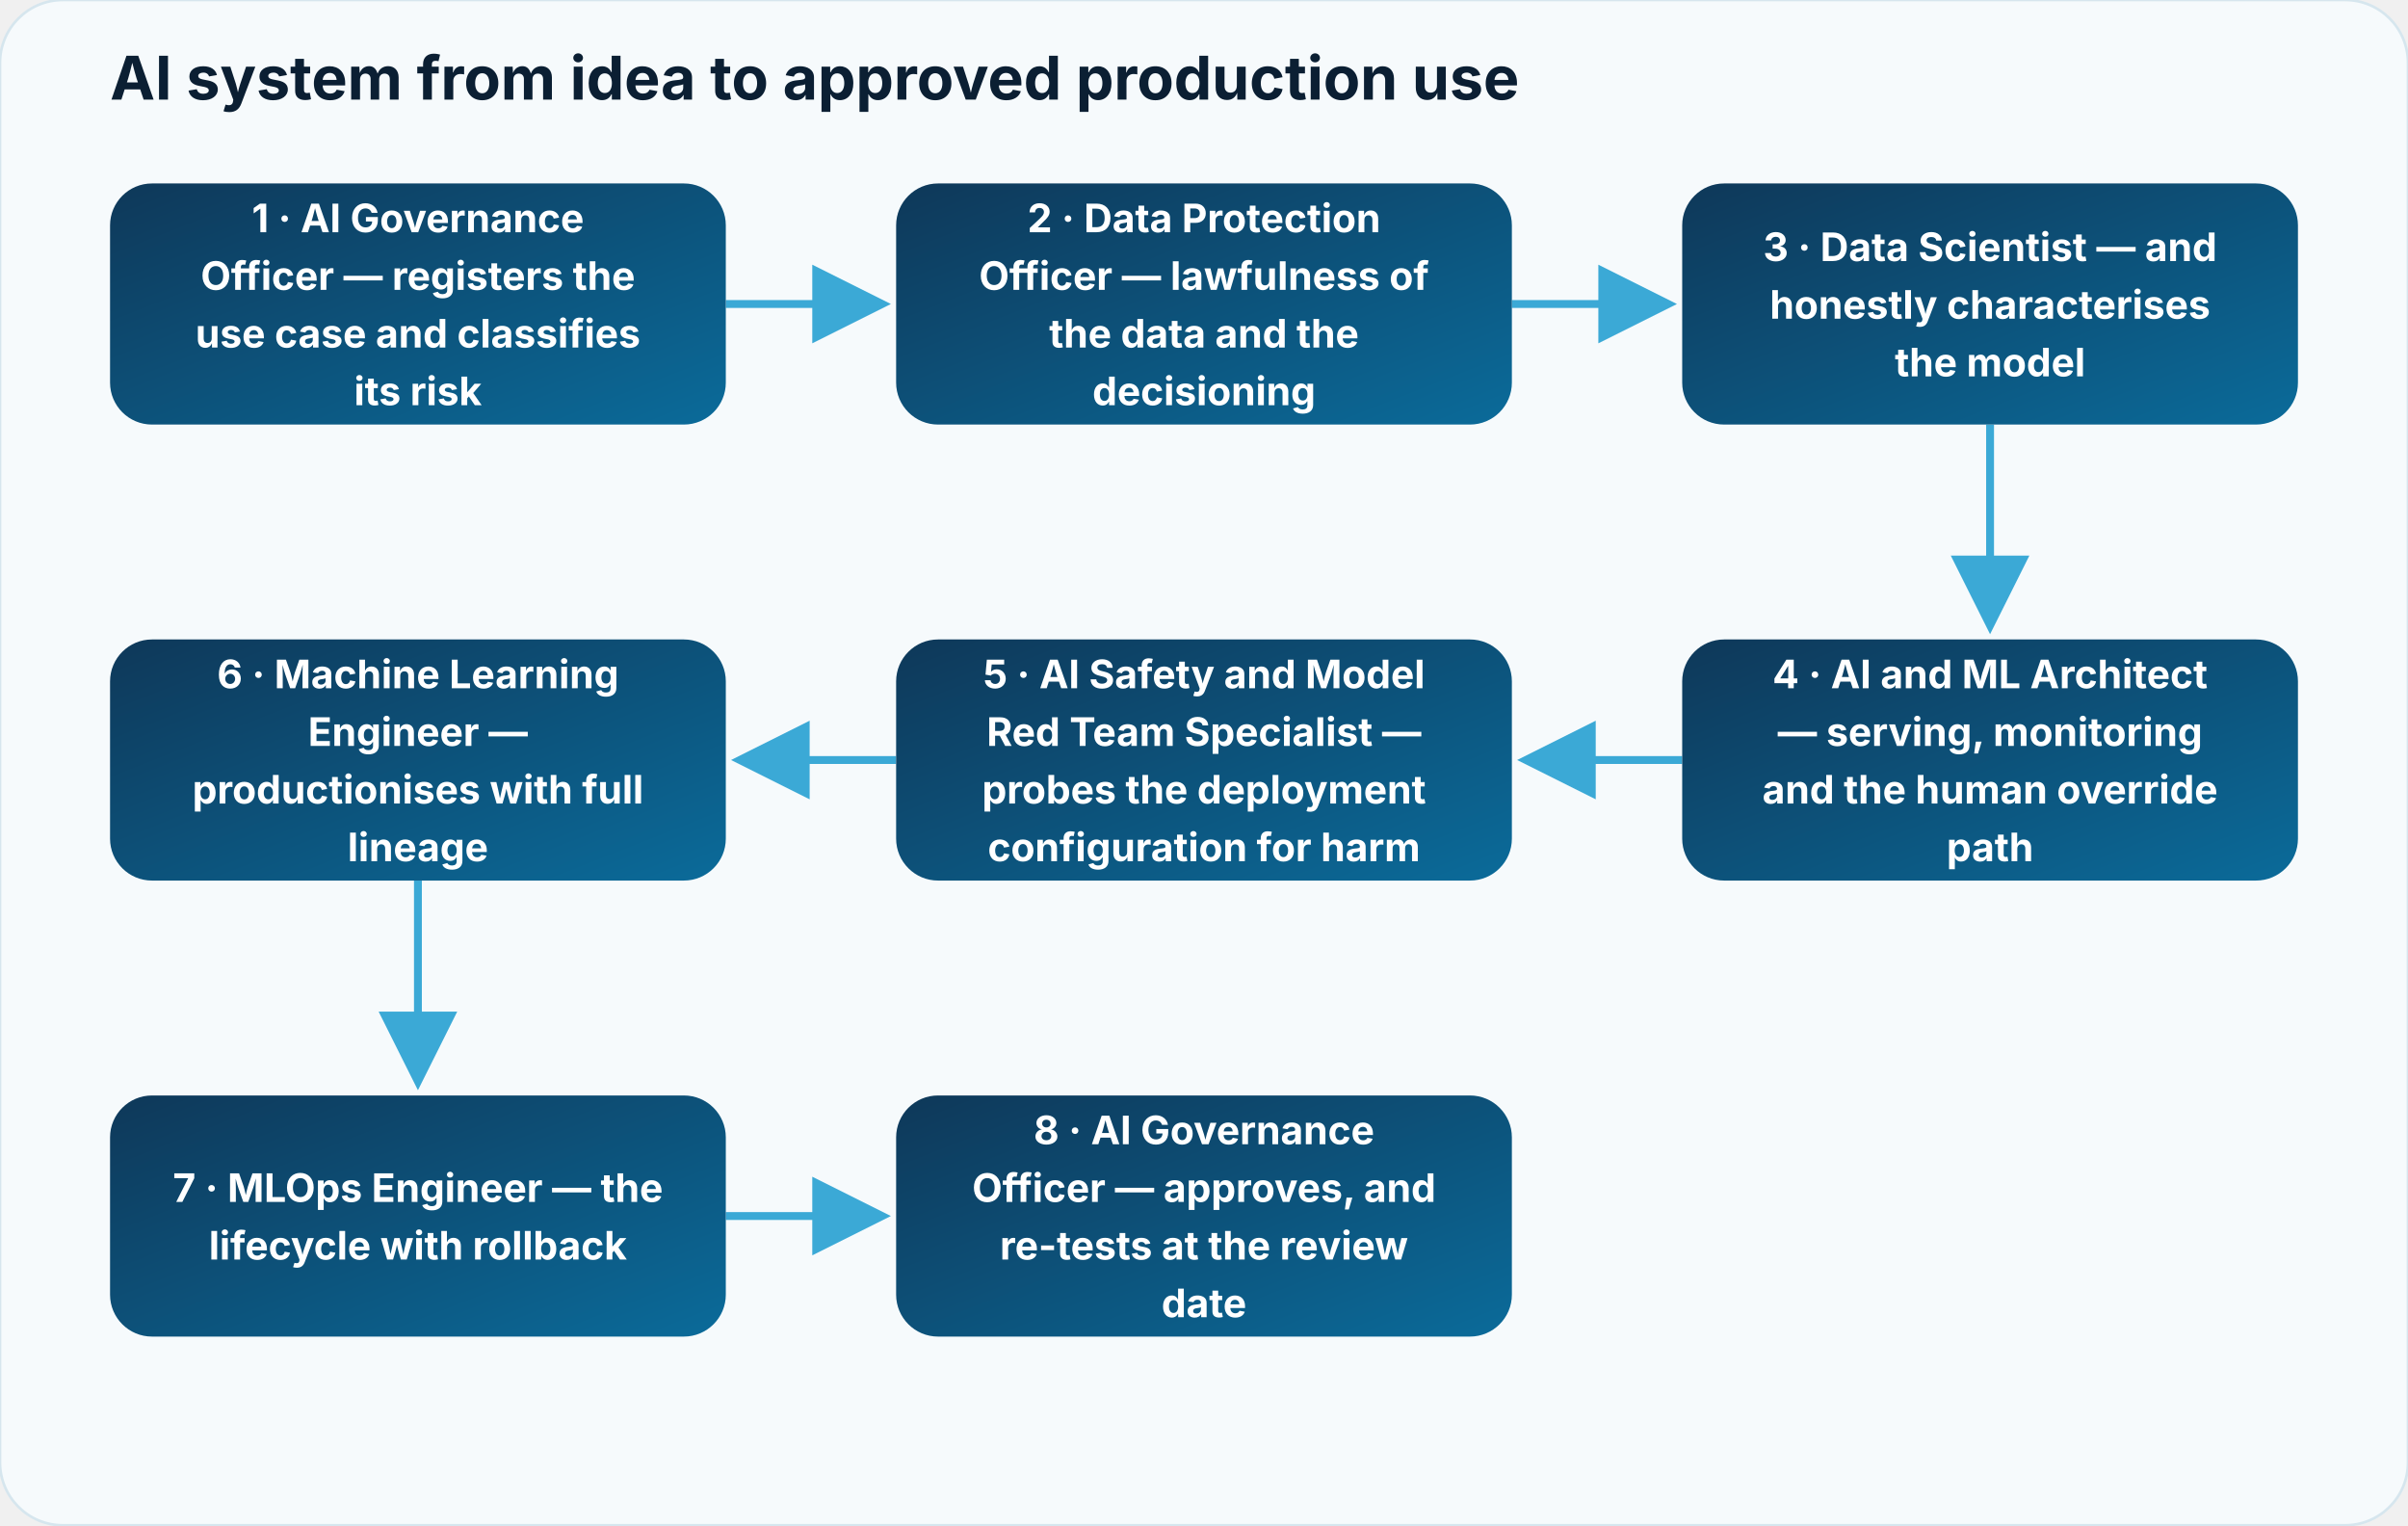
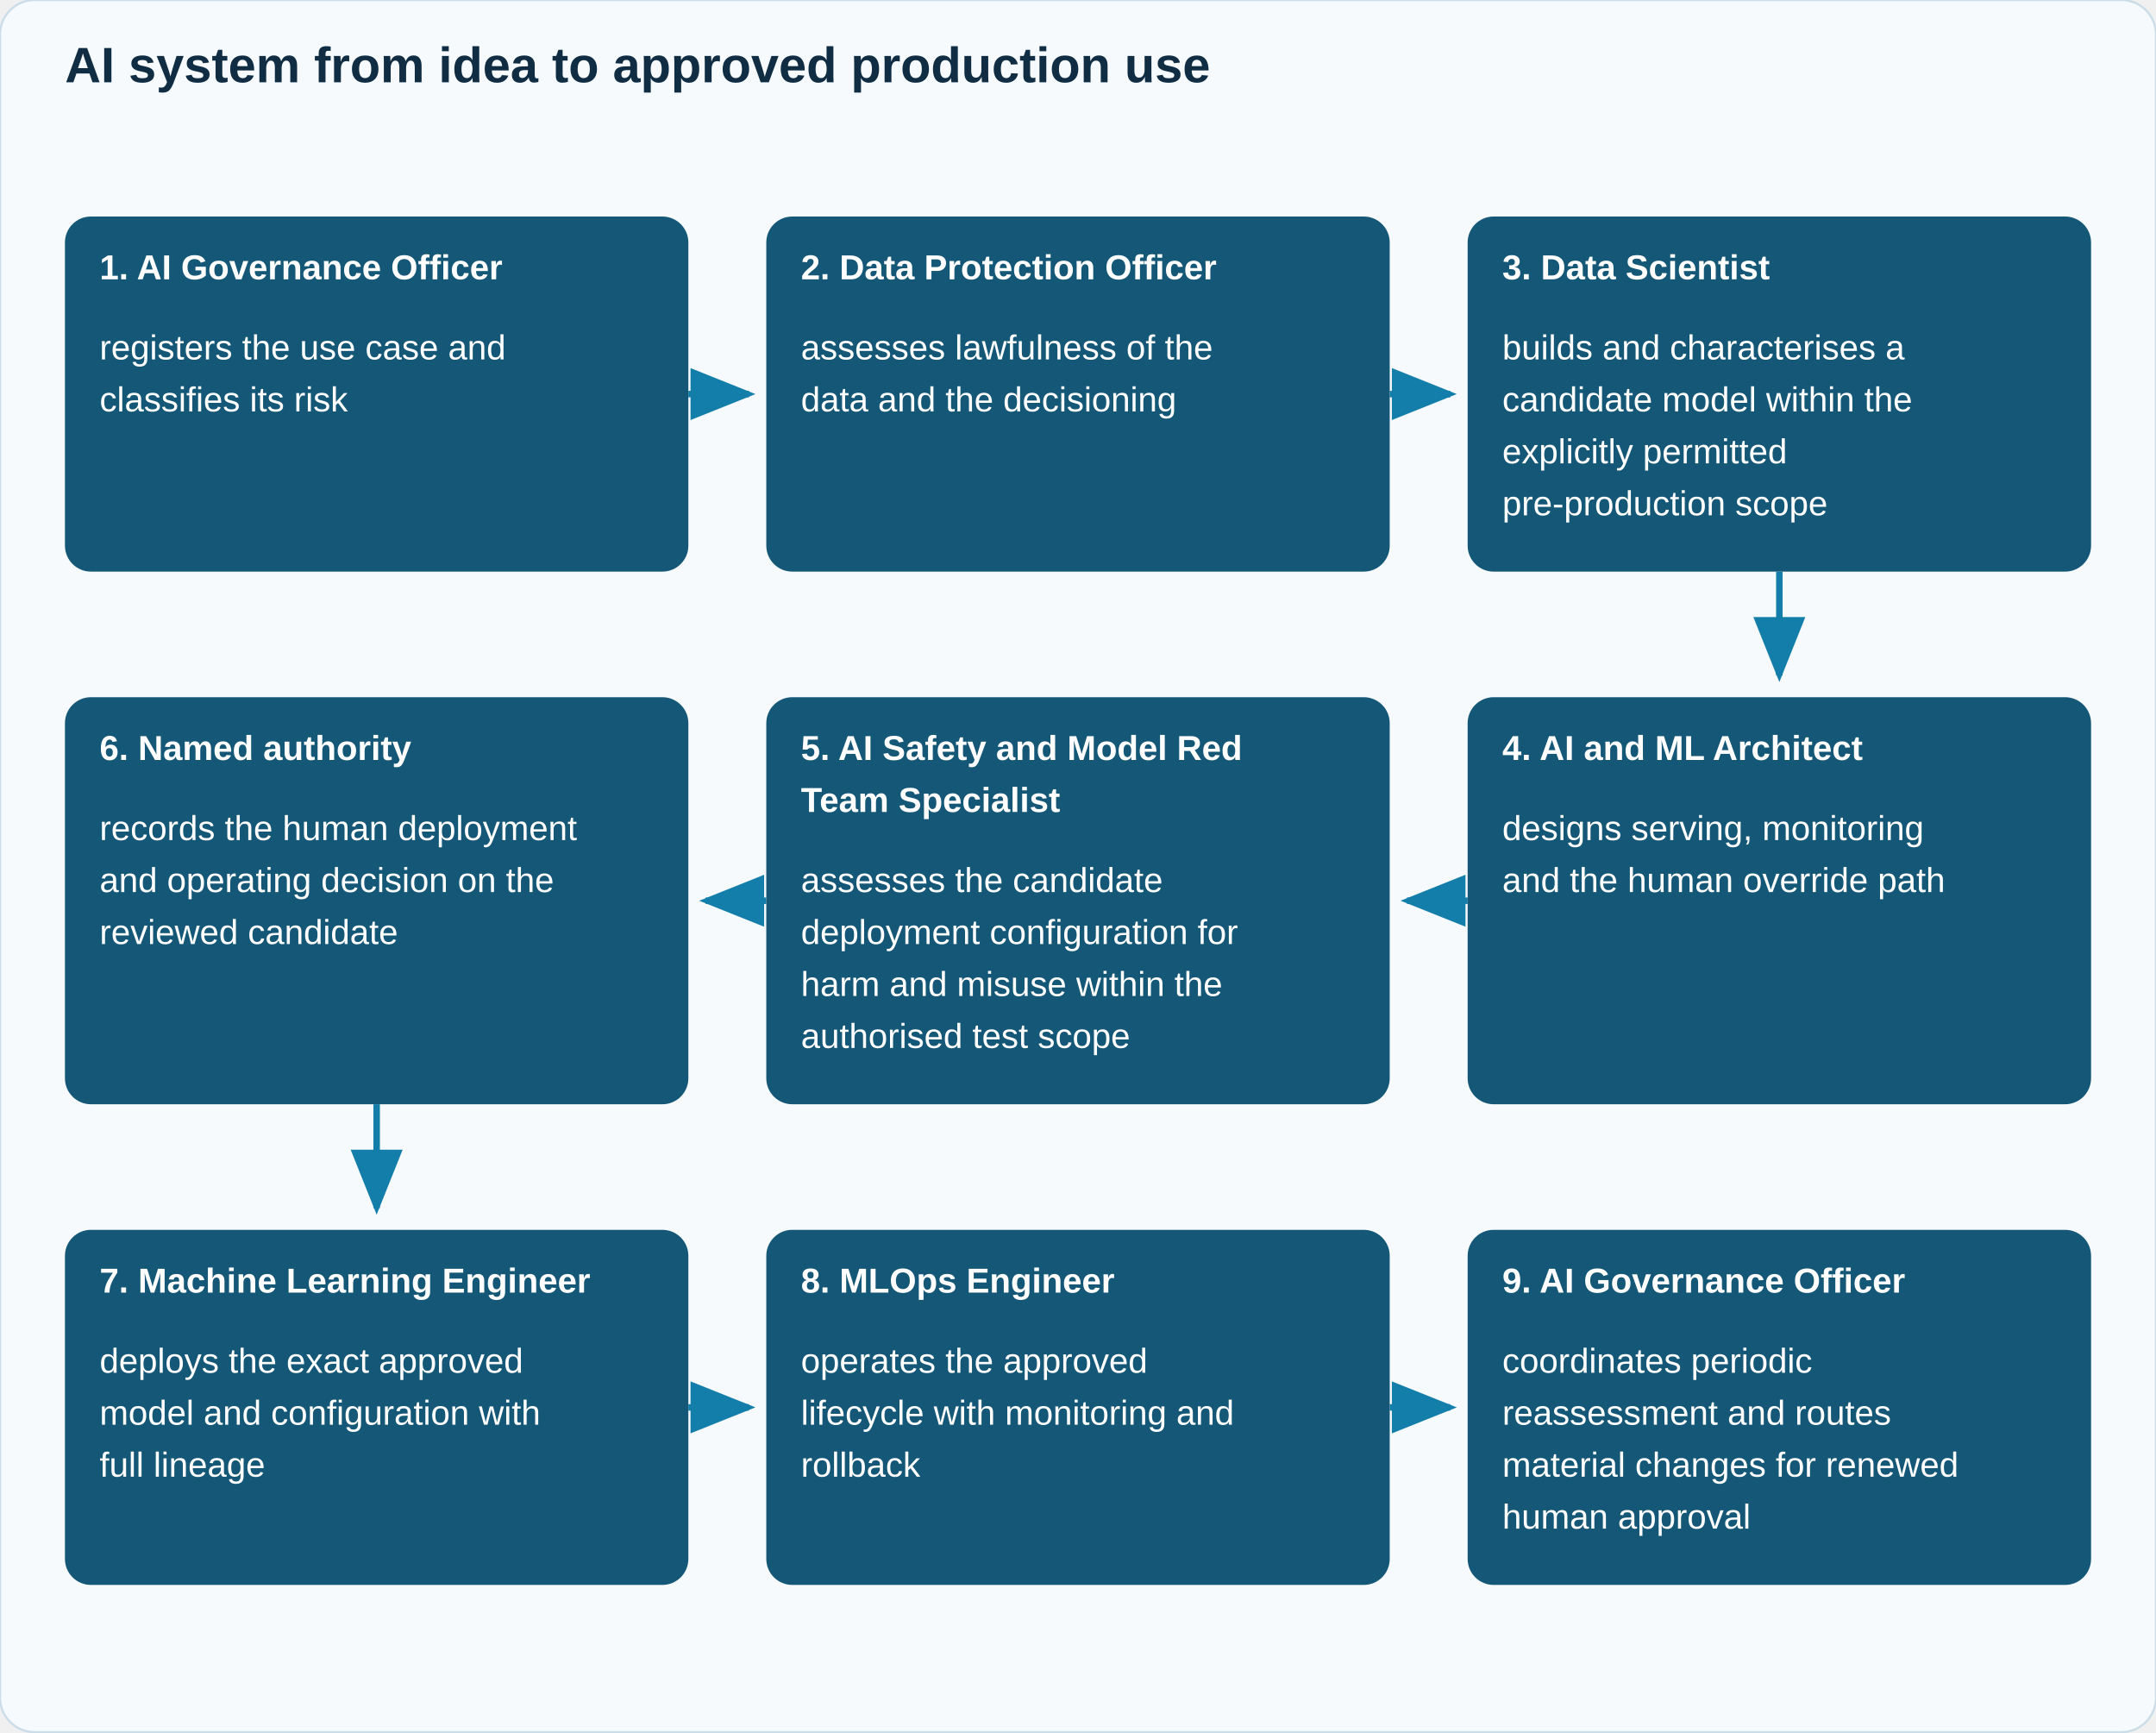
- <svg xmlns="http://www.w3.org/2000/svg" viewBox="0 0 919 582" role="img" aria-labelledby="t d">
+ <svg xmlns="http://www.w3.org/2000/svg" class="ai-inline-diagram-svg" viewBox="0 0 996 800" role="img" aria-labelledby="workflow-ai-system-approval-title workflow-ai-system-approval-description">
  <defs>
-     <linearGradient id="g" x1="0" y1="0" x2="1" y2="1">
-       <stop offset="0" stop-color="#0e3859" />
-       <stop offset="1" stop-color="#0b6b9a" />
-     </linearGradient>
-     <marker id="a" markerWidth="10" markerHeight="10" refX="8" refY="5" orient="auto">
-       <path d="M0,0 L10,5 L0,10 z" fill="#3ba9d6" />
+     <marker id="workflow-ai-system-approval-arrow" markerWidth="10" markerHeight="8" refX="9" refY="4" orient="auto">
+       <path d="M0,0 L10,4 L0,8 z" fill="#147eaa" />
    </marker>
  </defs>
-   <rect width="100%" height="100%" rx="24" fill="#f6fafc" stroke="#d6e6ee" />
-   <text x="42" y="38" font-family="Inter,Arial,sans-serif" font-size="23" font-weight="700" fill="#0b1f33">AI system from idea to approved production use</text>
-   <path d="M 277 116.0 L 334 116.0" fill="none" stroke="#3ba9d6" stroke-width="3" marker-end="url(#a)" />
-   <path d="M 577 116.0 L 634 116.0" fill="none" stroke="#3ba9d6" stroke-width="3" marker-end="url(#a)" />
-   <path d="M 759.5 162 L 759.5 192 L 759.5 192 L 759.5 236" fill="none" stroke="#3ba9d6" stroke-width="3" marker-end="url(#a)" />
-   <path d="M 642 290.0 L 585 290.0" fill="none" stroke="#3ba9d6" stroke-width="3" marker-end="url(#a)" />
-   <path d="M 342 290.0 L 285 290.0" fill="none" stroke="#3ba9d6" stroke-width="3" marker-end="url(#a)" />
-   <path d="M 159.5 336 L 159.5 366 L 159.5 366 L 159.5 410" fill="none" stroke="#3ba9d6" stroke-width="3" marker-end="url(#a)" />
-   <path d="M 277 464.0 L 334 464.0" fill="none" stroke="#3ba9d6" stroke-width="3" marker-end="url(#a)" />
-   <rect x="42" y="70" width="235" height="92" rx="16" fill="url(#g)" />
-   <text x="159.5" y="83.0" text-anchor="middle" dominant-baseline="middle" font-family="Inter,Arial,sans-serif" font-size="15" font-weight="650" fill="#fff">1 · AI Governance</text>
-   <text x="159.5" y="105.0" text-anchor="middle" dominant-baseline="middle" font-family="Inter,Arial,sans-serif" font-size="15" font-weight="650" fill="#fff">Officer — registers the</text>
-   <text x="159.5" y="127.0" text-anchor="middle" dominant-baseline="middle" font-family="Inter,Arial,sans-serif" font-size="15" font-weight="650" fill="#fff">use case and classifies</text>
-   <text x="159.5" y="149.0" text-anchor="middle" dominant-baseline="middle" font-family="Inter,Arial,sans-serif" font-size="15" font-weight="650" fill="#fff">its risk</text>
-   <rect x="342" y="70" width="235" height="92" rx="16" fill="url(#g)" />
-   <text x="459.5" y="83.0" text-anchor="middle" dominant-baseline="middle" font-family="Inter,Arial,sans-serif" font-size="15" font-weight="650" fill="#fff">2 · Data Protection</text>
-   <text x="459.5" y="105.0" text-anchor="middle" dominant-baseline="middle" font-family="Inter,Arial,sans-serif" font-size="15" font-weight="650" fill="#fff">Officer — lawfulness of</text>
-   <text x="459.5" y="127.0" text-anchor="middle" dominant-baseline="middle" font-family="Inter,Arial,sans-serif" font-size="15" font-weight="650" fill="#fff">the data and the</text>
-   <text x="459.5" y="149.0" text-anchor="middle" dominant-baseline="middle" font-family="Inter,Arial,sans-serif" font-size="15" font-weight="650" fill="#fff">decisioning</text>
-   <rect x="642" y="70" width="235" height="92" rx="16" fill="url(#g)" />
-   <text x="759.5" y="94.0" text-anchor="middle" dominant-baseline="middle" font-family="Inter,Arial,sans-serif" font-size="15" font-weight="650" fill="#fff">3 · Data Scientist — and</text>
-   <text x="759.5" y="116.0" text-anchor="middle" dominant-baseline="middle" font-family="Inter,Arial,sans-serif" font-size="15" font-weight="650" fill="#fff">honestly characterises</text>
-   <text x="759.5" y="138.0" text-anchor="middle" dominant-baseline="middle" font-family="Inter,Arial,sans-serif" font-size="15" font-weight="650" fill="#fff">the model</text>
-   <rect x="642" y="244" width="235" height="92" rx="16" fill="url(#g)" />
-   <text x="759.5" y="257.0" text-anchor="middle" dominant-baseline="middle" font-family="Inter,Arial,sans-serif" font-size="15" font-weight="650" fill="#fff">4 · AI and ML Architect</text>
-   <text x="759.5" y="279.0" text-anchor="middle" dominant-baseline="middle" font-family="Inter,Arial,sans-serif" font-size="15" font-weight="650" fill="#fff">— serving, monitoring</text>
-   <text x="759.5" y="301.0" text-anchor="middle" dominant-baseline="middle" font-family="Inter,Arial,sans-serif" font-size="15" font-weight="650" fill="#fff">and the human override</text>
-   <text x="759.5" y="323.0" text-anchor="middle" dominant-baseline="middle" font-family="Inter,Arial,sans-serif" font-size="15" font-weight="650" fill="#fff">path</text>
-   <rect x="342" y="244" width="235" height="92" rx="16" fill="url(#g)" />
-   <text x="459.5" y="257.0" text-anchor="middle" dominant-baseline="middle" font-family="Inter,Arial,sans-serif" font-size="15" font-weight="650" fill="#fff">5 · AI Safety and Model</text>
-   <text x="459.5" y="279.0" text-anchor="middle" dominant-baseline="middle" font-family="Inter,Arial,sans-serif" font-size="15" font-weight="650" fill="#fff">Red Team Specialist —</text>
-   <text x="459.5" y="301.0" text-anchor="middle" dominant-baseline="middle" font-family="Inter,Arial,sans-serif" font-size="15" font-weight="650" fill="#fff">probes the deployment</text>
-   <text x="459.5" y="323.0" text-anchor="middle" dominant-baseline="middle" font-family="Inter,Arial,sans-serif" font-size="15" font-weight="650" fill="#fff">configuration for harm</text>
-   <rect x="42" y="244" width="235" height="92" rx="16" fill="url(#g)" />
-   <text x="159.5" y="257.0" text-anchor="middle" dominant-baseline="middle" font-family="Inter,Arial,sans-serif" font-size="15" font-weight="650" fill="#fff">6 · Machine Learning</text>
-   <text x="159.5" y="279.0" text-anchor="middle" dominant-baseline="middle" font-family="Inter,Arial,sans-serif" font-size="15" font-weight="650" fill="#fff">Engineer —</text>
-   <text x="159.5" y="301.0" text-anchor="middle" dominant-baseline="middle" font-family="Inter,Arial,sans-serif" font-size="15" font-weight="650" fill="#fff">productionises with full</text>
-   <text x="159.5" y="323.0" text-anchor="middle" dominant-baseline="middle" font-family="Inter,Arial,sans-serif" font-size="15" font-weight="650" fill="#fff">lineage</text>
-   <rect x="42" y="418" width="235" height="92" rx="16" fill="url(#g)" />
-   <text x="159.5" y="453.0" text-anchor="middle" dominant-baseline="middle" font-family="Inter,Arial,sans-serif" font-size="15" font-weight="650" fill="#fff">7 · MLOps Engineer — the</text>
-   <text x="159.5" y="475.0" text-anchor="middle" dominant-baseline="middle" font-family="Inter,Arial,sans-serif" font-size="15" font-weight="650" fill="#fff">lifecycle with rollback</text>
-   <rect x="342" y="418" width="235" height="92" rx="16" fill="url(#g)" />
-   <text x="459.5" y="431.0" text-anchor="middle" dominant-baseline="middle" font-family="Inter,Arial,sans-serif" font-size="15" font-weight="650" fill="#fff">8 · AI Governance</text>
-   <text x="459.5" y="453.0" text-anchor="middle" dominant-baseline="middle" font-family="Inter,Arial,sans-serif" font-size="15" font-weight="650" fill="#fff">Officer — approves, and</text>
-   <text x="459.5" y="475.0" text-anchor="middle" dominant-baseline="middle" font-family="Inter,Arial,sans-serif" font-size="15" font-weight="650" fill="#fff">re-tests at the review</text>
-   <text x="459.5" y="497.0" text-anchor="middle" dominant-baseline="middle" font-family="Inter,Arial,sans-serif" font-size="15" font-weight="650" fill="#fff">date</text>
+   <rect width="100%" height="100%" rx="16" fill="#f6fafc" stroke="#cbdde8" />
+   <text x="30" y="38" font-family="Arial,Helvetica,sans-serif" font-size="23" fill="#102d43" font-weight="700" text-anchor="start">AI system from idea to approved production use</text>
+   <path d="M318,182 L346,182" fill="none" stroke="#147eaa" stroke-width="3" marker-end="url(#workflow-ai-system-approval-arrow)" />
+   <path d="M642,182 L670,182" fill="none" stroke="#147eaa" stroke-width="3" marker-end="url(#workflow-ai-system-approval-arrow)" />
+   <path d="M822,264 L822,312" fill="none" stroke="#147eaa" stroke-width="3" marker-end="url(#workflow-ai-system-approval-arrow)" />
+   <path d="M678,416 L650,416" fill="none" stroke="#147eaa" stroke-width="3" marker-end="url(#workflow-ai-system-approval-arrow)" />
+   <path d="M354,416 L326,416" fill="none" stroke="#147eaa" stroke-width="3" marker-end="url(#workflow-ai-system-approval-arrow)" />
+   <path d="M174,510 L174,558" fill="none" stroke="#147eaa" stroke-width="3" marker-end="url(#workflow-ai-system-approval-arrow)" />
+   <path d="M318,650 L346,650" fill="none" stroke="#147eaa" stroke-width="3" marker-end="url(#workflow-ai-system-approval-arrow)" />
+   <path d="M642,650 L670,650" fill="none" stroke="#147eaa" stroke-width="3" marker-end="url(#workflow-ai-system-approval-arrow)" />
+   <g data-step="1">
+     <rect x="30" y="100" width="288" height="164" rx="12" fill="#145776" />
+     <text x="46" y="129" font-family="Arial,Helvetica,sans-serif" font-size="16" fill="#ffffff" font-weight="700" text-anchor="start">1. AI Governance Officer</text>
+     <text x="46" y="166" font-family="Arial,Helvetica,sans-serif" font-size="16" fill="#ffffff" font-weight="400" text-anchor="start">registers the use case and</text>
+     <text x="46" y="190" font-family="Arial,Helvetica,sans-serif" font-size="16" fill="#ffffff" font-weight="400" text-anchor="start">classifies its risk</text>
+   </g>
+   <g data-step="2">
+     <rect x="354" y="100" width="288" height="164" rx="12" fill="#145776" />
+     <text x="370" y="129" font-family="Arial,Helvetica,sans-serif" font-size="16" fill="#ffffff" font-weight="700" text-anchor="start">2. Data Protection Officer</text>
+     <text x="370" y="166" font-family="Arial,Helvetica,sans-serif" font-size="16" fill="#ffffff" font-weight="400" text-anchor="start">assesses lawfulness of the</text>
+     <text x="370" y="190" font-family="Arial,Helvetica,sans-serif" font-size="16" fill="#ffffff" font-weight="400" text-anchor="start">data and the decisioning</text>
+   </g>
+   <g data-step="3">
+     <rect x="678" y="100" width="288" height="164" rx="12" fill="#145776" />
+     <text x="694" y="129" font-family="Arial,Helvetica,sans-serif" font-size="16" fill="#ffffff" font-weight="700" text-anchor="start">3. Data Scientist</text>
+     <text x="694" y="166" font-family="Arial,Helvetica,sans-serif" font-size="16" fill="#ffffff" font-weight="400" text-anchor="start">builds and characterises a</text>
+     <text x="694" y="190" font-family="Arial,Helvetica,sans-serif" font-size="16" fill="#ffffff" font-weight="400" text-anchor="start">candidate model within the</text>
+     <text x="694" y="214" font-family="Arial,Helvetica,sans-serif" font-size="16" fill="#ffffff" font-weight="400" text-anchor="start">explicitly permitted</text>
+     <text x="694" y="238" font-family="Arial,Helvetica,sans-serif" font-size="16" fill="#ffffff" font-weight="400" text-anchor="start">pre-production scope</text>
+   </g>
+   <g data-step="4">
+     <rect x="678" y="322" width="288" height="188" rx="12" fill="#145776" />
+     <text x="694" y="351" font-family="Arial,Helvetica,sans-serif" font-size="16" fill="#ffffff" font-weight="700" text-anchor="start">4. AI and ML Architect</text>
+     <text x="694" y="388" font-family="Arial,Helvetica,sans-serif" font-size="16" fill="#ffffff" font-weight="400" text-anchor="start">designs serving, monitoring</text>
+     <text x="694" y="412" font-family="Arial,Helvetica,sans-serif" font-size="16" fill="#ffffff" font-weight="400" text-anchor="start">and the human override path</text>
+   </g>
+   <g data-step="5">
+     <rect x="354" y="322" width="288" height="188" rx="12" fill="#145776" />
+     <text x="370" y="351" font-family="Arial,Helvetica,sans-serif" font-size="16" fill="#ffffff" font-weight="700" text-anchor="start">5. AI Safety and Model Red</text>
+     <text x="370" y="375" font-family="Arial,Helvetica,sans-serif" font-size="16" fill="#ffffff" font-weight="700" text-anchor="start">Team Specialist</text>
+     <text x="370" y="412" font-family="Arial,Helvetica,sans-serif" font-size="16" fill="#ffffff" font-weight="400" text-anchor="start">assesses the candidate</text>
+     <text x="370" y="436" font-family="Arial,Helvetica,sans-serif" font-size="16" fill="#ffffff" font-weight="400" text-anchor="start">deployment configuration for</text>
+     <text x="370" y="460" font-family="Arial,Helvetica,sans-serif" font-size="16" fill="#ffffff" font-weight="400" text-anchor="start">harm and misuse within the</text>
+     <text x="370" y="484" font-family="Arial,Helvetica,sans-serif" font-size="16" fill="#ffffff" font-weight="400" text-anchor="start">authorised test scope</text>
+   </g>
+   <g data-step="6">
+     <rect x="30" y="322" width="288" height="188" rx="12" fill="#145776" />
+     <text x="46" y="351" font-family="Arial,Helvetica,sans-serif" font-size="16" fill="#ffffff" font-weight="700" text-anchor="start">6. Named authority</text>
+     <text x="46" y="388" font-family="Arial,Helvetica,sans-serif" font-size="16" fill="#ffffff" font-weight="400" text-anchor="start">records the human deployment</text>
+     <text x="46" y="412" font-family="Arial,Helvetica,sans-serif" font-size="16" fill="#ffffff" font-weight="400" text-anchor="start">and operating decision on the</text>
+     <text x="46" y="436" font-family="Arial,Helvetica,sans-serif" font-size="16" fill="#ffffff" font-weight="400" text-anchor="start">reviewed candidate</text>
+   </g>
+   <g data-step="7">
+     <rect x="30" y="568" width="288" height="164" rx="12" fill="#145776" />
+     <text x="46" y="597" font-family="Arial,Helvetica,sans-serif" font-size="16" fill="#ffffff" font-weight="700" text-anchor="start">7. Machine Learning Engineer</text>
+     <text x="46" y="634" font-family="Arial,Helvetica,sans-serif" font-size="16" fill="#ffffff" font-weight="400" text-anchor="start">deploys the exact approved</text>
+     <text x="46" y="658" font-family="Arial,Helvetica,sans-serif" font-size="16" fill="#ffffff" font-weight="400" text-anchor="start">model and configuration with</text>
+     <text x="46" y="682" font-family="Arial,Helvetica,sans-serif" font-size="16" fill="#ffffff" font-weight="400" text-anchor="start">full lineage</text>
+   </g>
+   <g data-step="8">
+     <rect x="354" y="568" width="288" height="164" rx="12" fill="#145776" />
+     <text x="370" y="597" font-family="Arial,Helvetica,sans-serif" font-size="16" fill="#ffffff" font-weight="700" text-anchor="start">8. MLOps Engineer</text>
+     <text x="370" y="634" font-family="Arial,Helvetica,sans-serif" font-size="16" fill="#ffffff" font-weight="400" text-anchor="start">operates the approved</text>
+     <text x="370" y="658" font-family="Arial,Helvetica,sans-serif" font-size="16" fill="#ffffff" font-weight="400" text-anchor="start">lifecycle with monitoring and</text>
+     <text x="370" y="682" font-family="Arial,Helvetica,sans-serif" font-size="16" fill="#ffffff" font-weight="400" text-anchor="start">rollback</text>
+   </g>
+   <g data-step="9">
+     <rect x="678" y="568" width="288" height="164" rx="12" fill="#145776" />
+     <text x="694" y="597" font-family="Arial,Helvetica,sans-serif" font-size="16" fill="#ffffff" font-weight="700" text-anchor="start">9. AI Governance Officer</text>
+     <text x="694" y="634" font-family="Arial,Helvetica,sans-serif" font-size="16" fill="#ffffff" font-weight="400" text-anchor="start">coordinates periodic</text>
+     <text x="694" y="658" font-family="Arial,Helvetica,sans-serif" font-size="16" fill="#ffffff" font-weight="400" text-anchor="start">reassessment and routes</text>
+     <text x="694" y="682" font-family="Arial,Helvetica,sans-serif" font-size="16" fill="#ffffff" font-weight="400" text-anchor="start">material changes for renewed</text>
+     <text x="694" y="706" font-family="Arial,Helvetica,sans-serif" font-size="16" fill="#ffffff" font-weight="400" text-anchor="start">human approval</text>
+   </g>
</svg>
